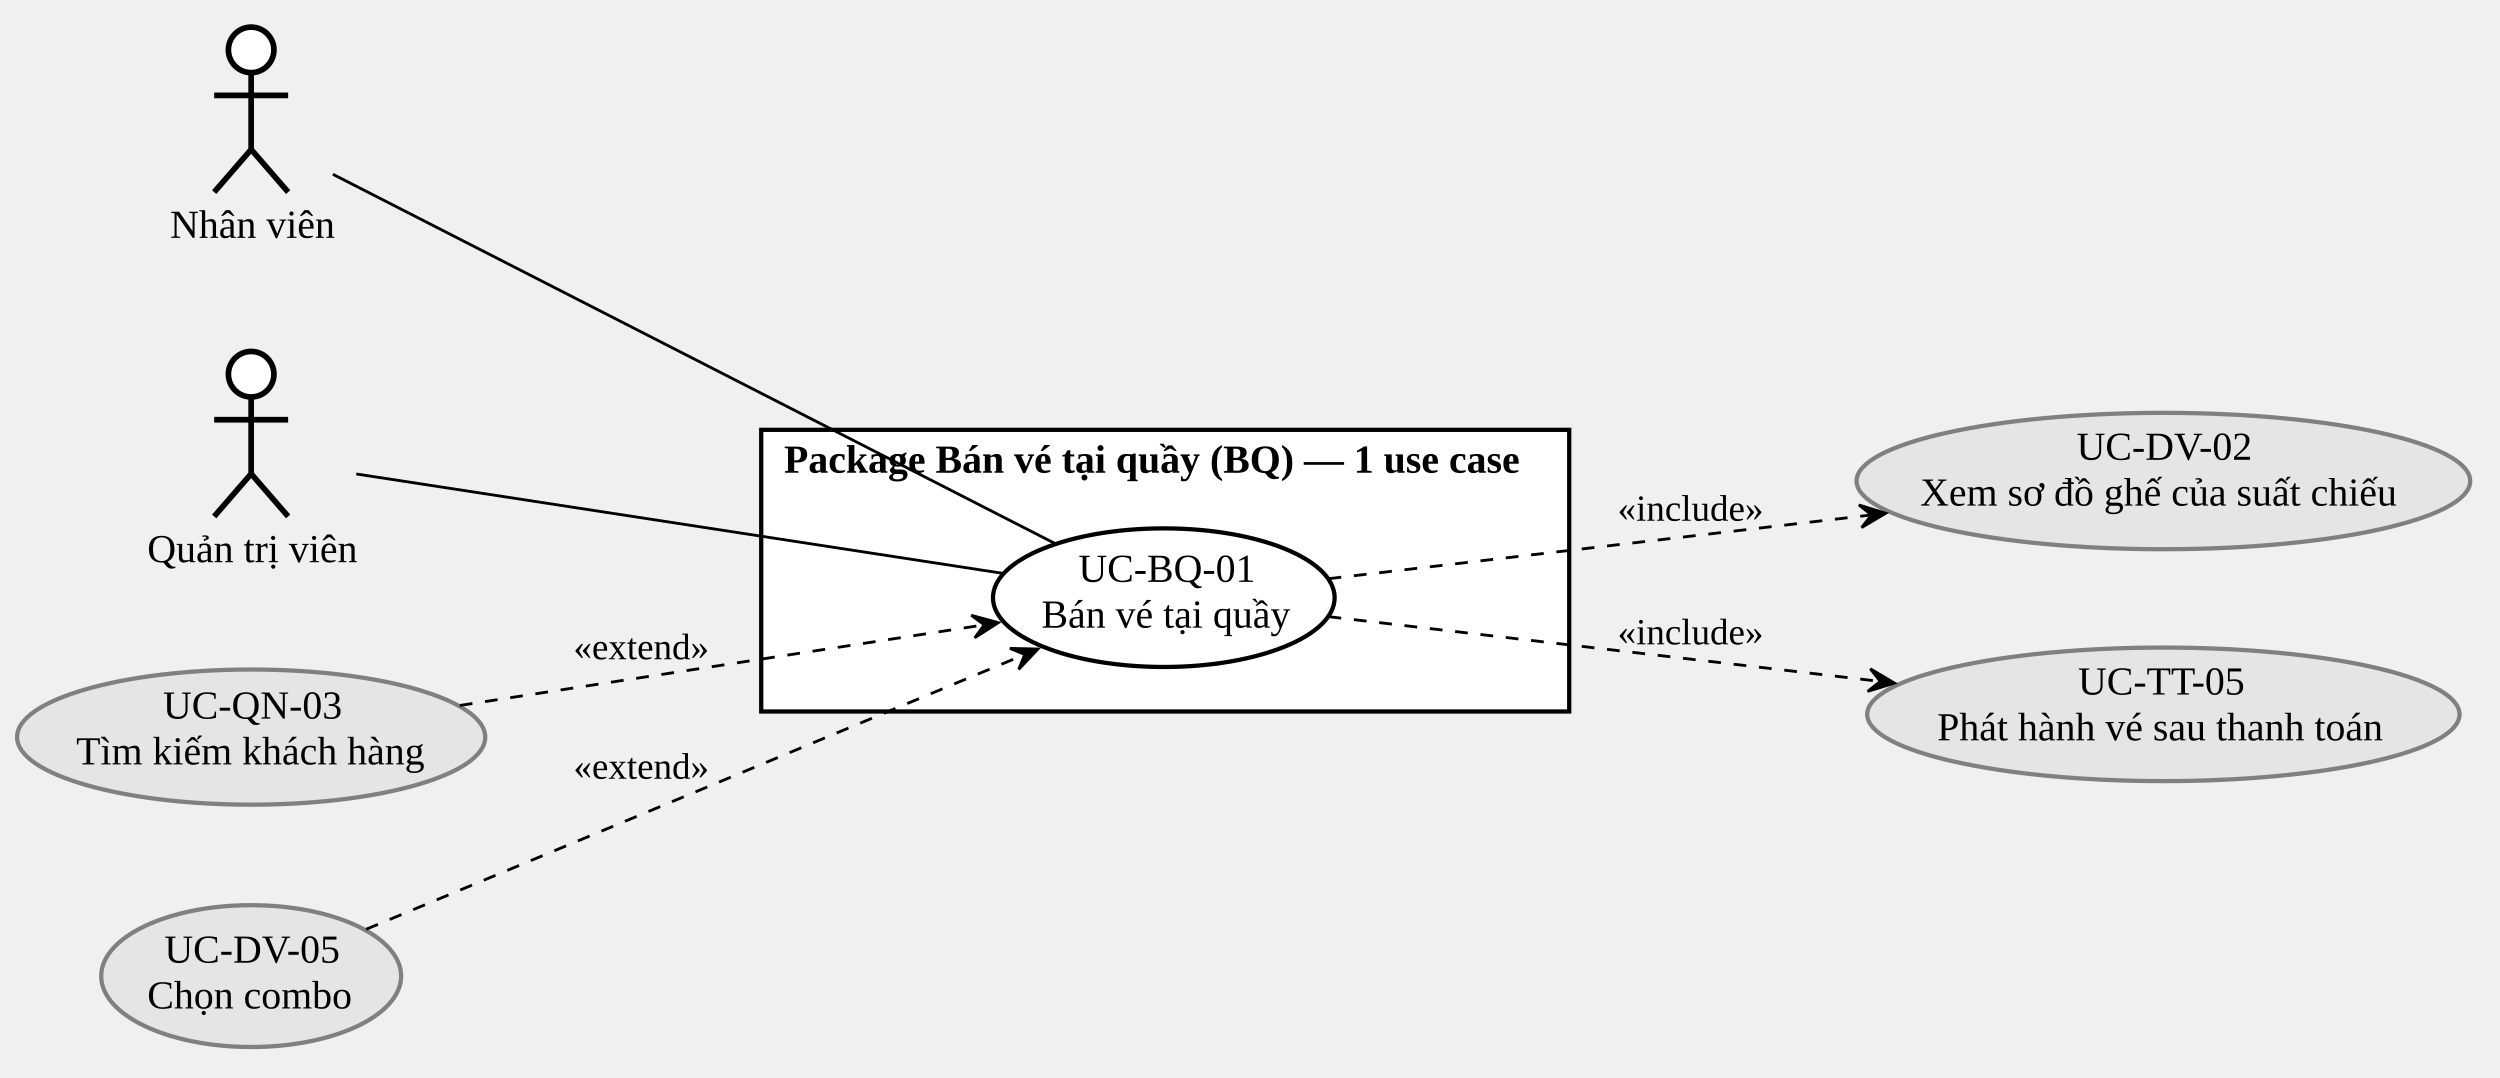
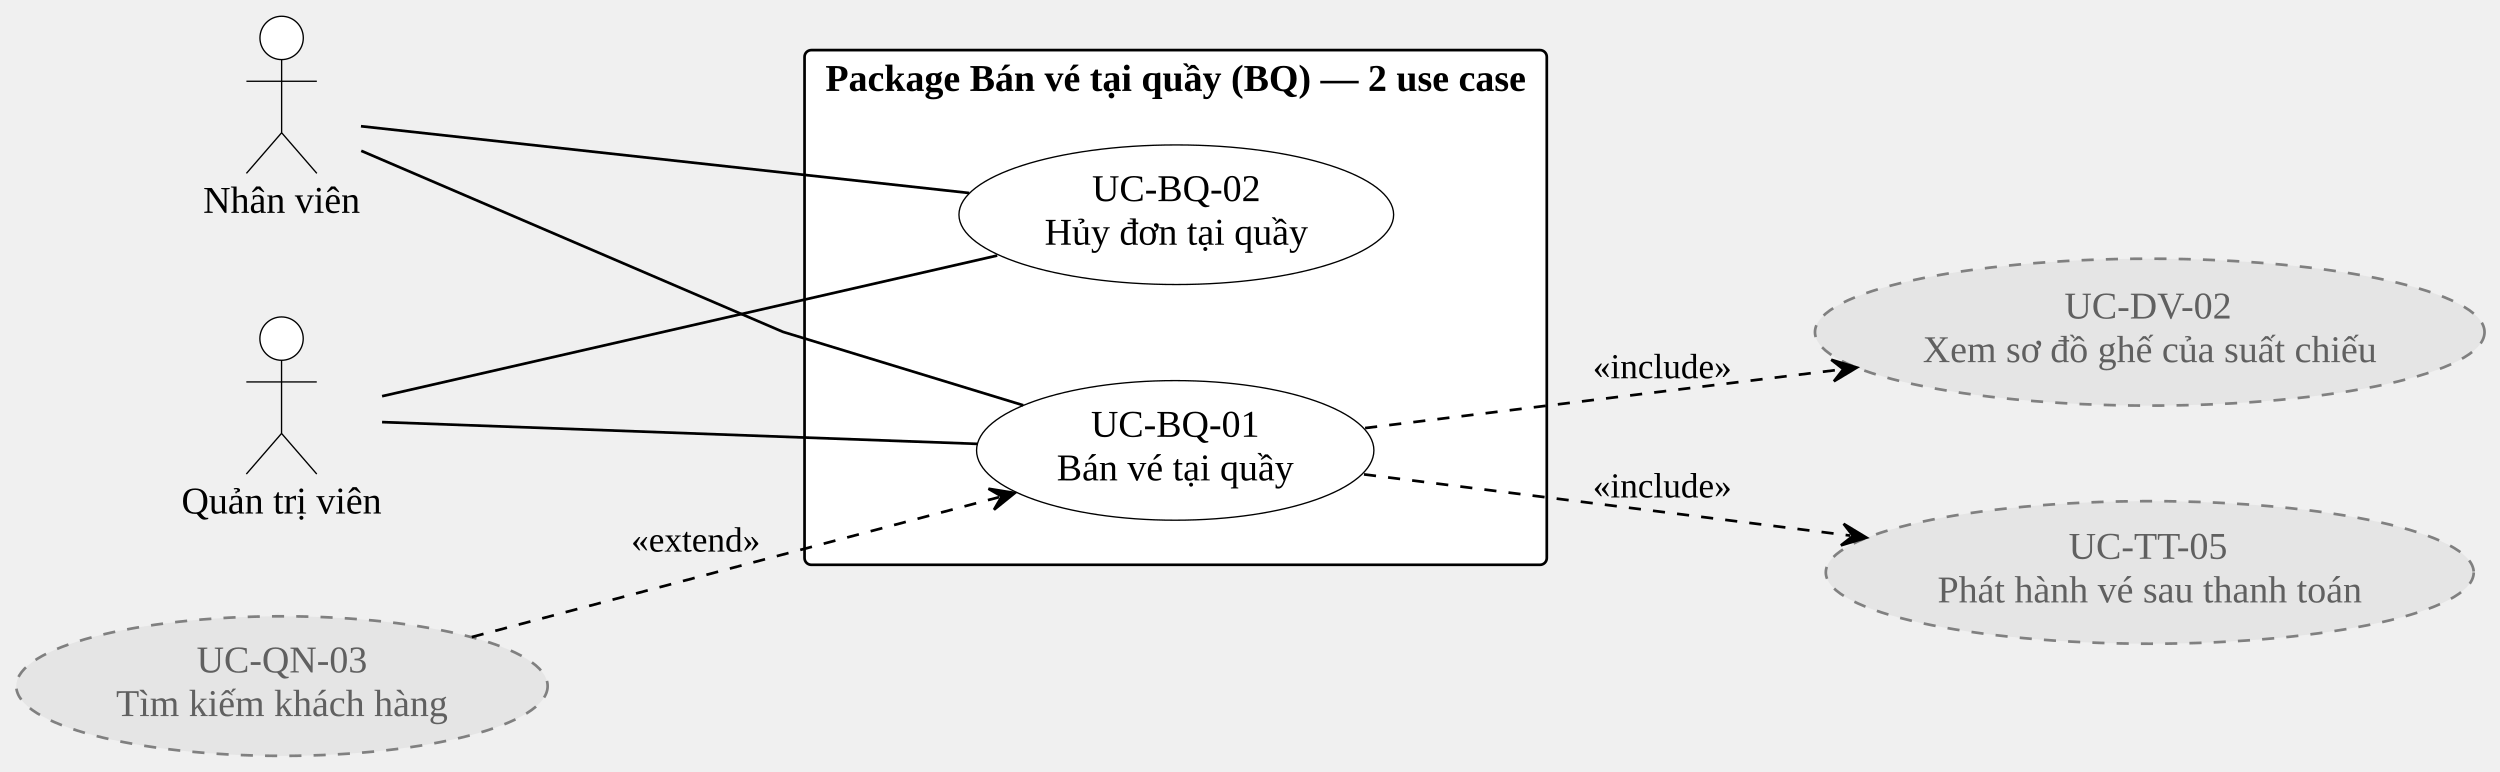
- <svg xmlns="http://www.w3.org/2000/svg" height="592.188" preserveAspectRatio="none" version="1.1" viewBox="0 0 1373 592" width="1373.438" overflow="hidden">
+ <svg xmlns="http://www.w3.org/2000/svg" contentStyleType="text/css" height="445.312px" preserveAspectRatio="none" style="width:1442px;height:445px;background:#FFFFFF;" version="1.1" viewBox="0 0 1442 445" width="1442.188px" zoomAndPan="magnify">
  <defs />
  <g>
-     <rect fill="#FFFFFF" height="154.688" style="stroke: #000000; stroke-width: 2.344;" width="443.75" x="418.062" y="236.062" />
-     <text fill="#000000" font-family="Times New Roman" font-size="21.875" font-weight="bold" lengthAdjust="spacingAndGlyphs" textLength="418.75" x="430.562" y="259.61">Package Bán vé tại quầy (BQ) — 1 use case</text>
-     <ellipse cx="639.162" cy="328.244" fill="#FFFFFF" rx="93.818" ry="38.057" style="stroke: #000000; stroke-width: 2.344;" />
-     <text fill="#000000" font-family="Times New Roman" font-size="21.875" lengthAdjust="spacingAndGlyphs" textLength="93.75" x="592.287" y="319.548">UC-BQ-01</text>
-     <text fill="#000000" font-family="Times New Roman" font-size="21.875" lengthAdjust="spacingAndGlyphs" textLength="134.375" x="571.974" y="344.702">Bán vé tại quầy</text>
-     <ellipse cx="137.938" cy="27.391" fill="#FFFFFF" rx="12.5" ry="12.5" style="stroke: #000000; stroke-width: 3.125;" />
-     <path d="M137.938,39.891 L137.938,82.078 M117.625,52.391 L158.25,52.391 M137.938,82.078 L117.625,105.516 M137.938,82.078 L158.25,105.516 " fill="none" style="stroke: #000000; stroke-width: 3.125;" />
-     <text fill="#000000" font-family="Times New Roman" font-size="21.875" lengthAdjust="spacingAndGlyphs" textLength="89.062" x="93.406" y="130.625">Nhân viên</text>
-     <ellipse cx="137.938" cy="205.516" fill="#FFFFFF" rx="12.5" ry="12.5" style="stroke: #000000; stroke-width: 3.125;" />
-     <path d="M137.938,218.016 L137.938,260.203 M117.625,230.516 L158.25,230.516 M137.938,260.203 L117.625,283.641 M137.938,260.203 L158.25,283.641 " fill="none" style="stroke: #000000; stroke-width: 3.125;" />
-     <text fill="#000000" font-family="Times New Roman" font-size="21.875" lengthAdjust="spacingAndGlyphs" textLength="114.062" x="80.906" y="308.75">Quản trị viên</text>
-     <ellipse cx="1188.13" cy="264.185" fill="#E5E5E5" rx="168.505" ry="37.451" style="stroke: #808080; stroke-width: 2.344;" />
-     <text fill="#000000" font-family="Times New Roman" font-size="21.875" lengthAdjust="spacingAndGlyphs" textLength="95.312" x="1140.473" y="252.524">UC-DV-02</text>
-     <text fill="#000000" font-family="Times New Roman" font-size="21.875" lengthAdjust="spacingAndGlyphs" textLength="267.188" x="1054.536" y="277.678">Xem sơ đồ ghế của suất chiếu</text>
-     <ellipse cx="1188.123" cy="392.316" fill="#E5E5E5" rx="162.654" ry="36.675" style="stroke: #808080; stroke-width: 2.344;" />
-     <text fill="#000000" font-family="Times New Roman" font-size="21.875" lengthAdjust="spacingAndGlyphs" textLength="93.75" x="1141.248" y="381.454">UC-TT-05</text>
-     <text fill="#000000" font-family="Times New Roman" font-size="21.875" lengthAdjust="spacingAndGlyphs" textLength="248.438" x="1063.904" y="406.608">Phát hành vé sau thanh toán</text>
-     <ellipse cx="137.938" cy="404.817" fill="#E5E5E5" rx="128.563" ry="37.114" style="stroke: #808080; stroke-width: 2.344;" />
-     <text fill="#000000" font-family="Times New Roman" font-size="21.875" lengthAdjust="spacingAndGlyphs" textLength="96.875" x="89.501" y="394.658">UC-QN-03</text>
-     <text fill="#000000" font-family="Times New Roman" font-size="21.875" lengthAdjust="spacingAndGlyphs" textLength="192.188" x="41.845" y="419.812">Tìm kiếm khách hàng</text>
-     <ellipse cx="137.938" cy="536.07" fill="#E5E5E5" rx="82.359" ry="38.945" style="stroke: #808080; stroke-width: 2.344;" />
-     <text fill="#000000" font-family="Times New Roman" font-size="21.875" lengthAdjust="spacingAndGlyphs" textLength="95.312" x="90.281" y="528.704">UC-DV-05</text>
-     <text fill="#000000" font-family="Times New Roman" font-size="21.875" lengthAdjust="spacingAndGlyphs" textLength="114.062" x="80.906" y="553.858">Chọn combo</text>
-     <path d="M182.828,95.719 C272.422,141.516 478.078,246.672 579.234,298.406 " fill="none" id="A_NV-UC_BQ_01" style="stroke: #000000; stroke-width: 1.562;" />
-     <path d="M195.672,260.312 C282.172,273.609 448.672,299.203 550.766,314.891 " fill="none" id="A_QTV-UC_BQ_01" style="stroke: #000000; stroke-width: 1.562;" />
-     <path d="M729.641,317.812 C810.25,308.344 930.938,294.188 1028.047,282.781 " fill="none" id="UC_BQ_01-UC_DV_02" style="stroke: #000000; stroke-width: 1.562; stroke-dasharray: 7.0,7.0;" />
-     <polygon fill="#000000" points="1035.609,281.891,1020.911,277.334,1027.851,282.807,1022.377,289.748,1035.609,281.891" style="stroke: #000000; stroke-width: 1.562;" />
-     <text fill="#000000" font-family="Times New Roman" font-size="20.312" lengthAdjust="spacingAndGlyphs" textLength="82.812" x="888.375" y="285.995">«include»</text>
-     <path d="M729.641,338.672 C811.562,348.297 934.891,362.766 1032.781,374.25 " fill="none" id="UC_BQ_01-UC_TT_05" style="stroke: #000000; stroke-width: 1.562; stroke-dasharray: 7.0,7.0;" />
-     <polygon fill="#000000" points="1040.422,375.156,1027.19,367.299,1032.663,374.24,1025.723,379.713,1040.422,375.156" style="stroke: #000000; stroke-width: 1.562;" />
-     <text fill="#000000" font-family="Times New Roman" font-size="20.312" lengthAdjust="spacingAndGlyphs" textLength="82.812" x="888.375" y="353.885">«include»</text>
-     <path d="M252.531,387.438 C339.406,374.078 458.156,355.828 540.719,343.141 " fill="none" id="UC_QN_03-UC_BQ_01" style="stroke: #000000; stroke-width: 1.562; stroke-dasharray: 7.0,7.0;" />
-     <polygon fill="#000000" points="548.266,341.969,533.419,337.92,540.543,343.152,535.312,350.276,548.266,341.969" style="stroke: #000000; stroke-width: 1.562;" />
-     <text fill="#000000" font-family="Times New Roman" font-size="20.312" lengthAdjust="spacingAndGlyphs" textLength="76.562" x="314.938" y="362.057">«extend»</text>
-     <path d="M201.078,510.359 C292.609,472.172 464.328,400.531 562.906,359.406 " fill="none" id="UC_DV_05-UC_BQ_01" style="stroke: #000000; stroke-width: 1.562; stroke-dasharray: 7.0,7.0;" />
-     <polygon fill="#000000" points="570.031,356.438,554.646,356.094,562.823,359.45,559.467,367.627,570.031,356.438" style="stroke: #000000; stroke-width: 1.562;" />
-     <text fill="#000000" font-family="Times New Roman" font-size="20.312" lengthAdjust="spacingAndGlyphs" textLength="76.562" x="314.938" y="427.682">«extend»</text>
+     <g id="cluster_PK">
+       <rect fill="#FFFFFF" height="296.875" rx="3.906" ry="3.906" style="stroke:#000000;stroke-width:1.562;" width="428.125" x="464.062" y="28.906" />
+       <text fill="#000000" font-family="Times New Roman" font-size="21.875" font-weight="bold" lengthAdjust="spacing" textLength="404.068" x="476.091" y="52.454">Package Bán vé tại quầy (BQ) — 2 use case</text>
+     </g>
+     <g id="elem_UC_BQ_01">
+       <ellipse cx="677.871" cy="259.792" fill="#FFFFFF" rx="114.59" ry="40.261" style="stroke:#000000;stroke-width:0.781;" />
+       <text fill="#000000" font-family="Times New Roman" font-size="21.875" lengthAdjust="spacing" textLength="97.22" x="629.262" y="251.935">UC-BQ-01</text>
+       <text fill="#000000" font-family="Times New Roman" font-size="21.875" lengthAdjust="spacing" textLength="136.676" x="609.534" y="277.089">Bán vé tại quầy</text>
+     </g>
+     <g id="elem_UC_BQ_02">
+       <ellipse cx="678.486" cy="123.855" fill="#FFFFFF" rx="125.361" ry="40.261" style="stroke:#000000;stroke-width:0.781;" />
+       <text fill="#000000" font-family="Times New Roman" font-size="21.875" lengthAdjust="spacing" textLength="97.22" x="629.875" y="115.998">UC-BQ-02</text>
+       <text fill="#000000" font-family="Times New Roman" font-size="21.875" lengthAdjust="spacing" textLength="151.907" x="602.532" y="141.152">Hủy đơn tại quầy</text>
+     </g>
+     <g id="elem_A_NV">
+       <ellipse cx="162.444" cy="21.875" fill="#FFFFFF" rx="12.5" ry="12.5" style="stroke:#000000;stroke-width:0.781;" />
+       <path d="M162.444,34.375 L162.444,76.562 M142.131,46.875 L182.756,46.875 M162.444,76.562 L142.131,100 M162.444,76.562 L182.756,100 " fill="none" style="stroke:#000000;stroke-width:0.781;" />
+       <text fill="#000000" font-family="Times New Roman" font-size="21.875" lengthAdjust="spacing" textLength="90.512" x="117.188" y="122.766">Nhân viên</text>
+     </g>
+     <g id="elem_A_QTV">
+       <ellipse cx="162.398" cy="195.312" fill="#FFFFFF" rx="12.5" ry="12.5" style="stroke:#000000;stroke-width:0.781;" />
+       <path d="M162.398,207.812 L162.398,250 M142.085,220.312 L182.71,220.312 M162.398,250 L142.085,273.438 M162.398,250 L182.71,273.438 " fill="none" style="stroke:#000000;stroke-width:0.781;" />
+       <text fill="#000000" font-family="Times New Roman" font-size="21.875" lengthAdjust="spacing" textLength="115.421" x="104.688" y="296.204">Quản trị viên</text>
+     </g>
+     <g id="elem_UC_DV_02">
+       <ellipse cx="1239.979" cy="191.589" fill="#E5E5E5" rx="193.104" ry="42.371" style="stroke:#808080;stroke-width:1.562;stroke-dasharray:7.0,7.0;" />
+       <text fill="#606060" font-family="Times New Roman" font-size="21.875" lengthAdjust="spacing" textLength="98.427" x="1190.765" y="183.733">UC-DV-02</text>
+       <text fill="#606060" font-family="Times New Roman" font-size="21.875" lengthAdjust="spacing" textLength="261.838" x="1109.06" y="208.887">Xem sơ đồ ghế của suất chiếu</text>
+     </g>
+     <g id="elem_UC_TT_05">
+       <ellipse cx="1239.982" cy="330.184" fill="#E5E5E5" rx="186.857" ry="41.121" style="stroke:#808080;stroke-width:1.562;stroke-dasharray:7.0,7.0;" />
+       <text fill="#606060" font-family="Times New Roman" font-size="21.875" lengthAdjust="spacing" textLength="93.556" x="1193.204" y="322.327">UC-TT-05</text>
+       <text fill="#606060" font-family="Times New Roman" font-size="21.875" lengthAdjust="spacing" textLength="244.823" x="1117.571" y="347.481">Phát hành vé sau thanh toán</text>
+     </g>
+     <g id="elem_UC_QN_03">
+       <ellipse cx="162.628" cy="395.729" fill="#E5E5E5" rx="153.253" ry="40.261" style="stroke:#808080;stroke-width:1.562;stroke-dasharray:7.0,7.0;" />
+       <text fill="#606060" font-family="Times New Roman" font-size="21.875" lengthAdjust="spacing" textLength="98.427" x="113.414" y="387.873">UC-QN-03</text>
+       <text fill="#606060" font-family="Times New Roman" font-size="21.875" lengthAdjust="spacing" textLength="191.353" x="66.951" y="413.027">Tìm kiếm khách hàng</text>
+     </g>
+     <g id="link_A_NV_UC_BQ_01">
+       <path d="M208.359,86.984 C289,121.609 451.562,191.406 451.562,191.406 C451.562,191.406 526.766,214.391 590.219,233.766 " fill="none" id="A_NV-UC_BQ_01" style="stroke:#000000;stroke-width:1.562;" />
+     </g>
+     <g id="link_A_NV_UC_BQ_02">
+       <path d="M208.203,72.812 C285.406,81.281 447.391,99.062 559.047,111.328 " fill="none" id="A_NV-UC_BQ_02" style="stroke:#000000;stroke-width:1.562;" />
+     </g>
+     <g id="link_A_QTV_UC_BQ_01">
+       <path d="M220.375,243.469 C302.672,246.484 457.547,252.141 563.812,256.031 " fill="none" id="A_QTV-UC_BQ_01" style="stroke:#000000;stroke-width:1.562;" />
+     </g>
+     <g id="link_A_QTV_UC_BQ_02">
+       <path d="M220.375,228.531 C305.656,209.031 468.891,171.703 575.203,147.391 " fill="none" id="A_QTV-UC_BQ_02" style="stroke:#000000;stroke-width:1.562;" />
+     </g>
+     <g id="link_UC_BQ_01_UC_DV_02">
+       <path d="M787.391,246.906 C867.766,237.016 969.773,224.458 1061.695,213.145 " fill="none" id="UC_BQ_01-to-UC_DV_02" style="stroke:#000000;stroke-width:1.562;stroke-dasharray:7.0,7.0;" />
+       <polygon fill="#000000" points="1071,212,1056.279,207.514,1063.246,212.954,1057.806,219.921,1071,212" style="stroke:#000000;stroke-width:1.562;" />
+       <text fill="#000000" font-family="Times New Roman" font-size="20.312" lengthAdjust="spacing" textLength="80.1" x="918.75" y="218.182">«include»</text>
+     </g>
+     <g id="link_UC_BQ_01_UC_TT_05">
+       <path d="M786.734,273.625 C868.781,283.953 974.058,297.204 1067.276,308.938 " fill="none" id="UC_BQ_01-to-UC_TT_05" style="stroke:#000000;stroke-width:1.562;stroke-dasharray:7.0,7.0;" />
+       <polygon fill="#000000" points="1076.578,310.109,1063.406,302.152,1068.827,309.134,1061.845,314.554,1076.578,310.109" style="stroke:#000000;stroke-width:1.562;" />
+       <text fill="#000000" font-family="Times New Roman" font-size="20.312" lengthAdjust="spacing" textLength="80.1" x="918.75" y="286.932">«include»</text>
+     </g>
+     <g id="link_UC_QN_03_UC_BQ_01">
+       <path d="M272.125,367.438 C365.078,342.781 488.595,310.014 576.282,286.748 " fill="none" id="UC_QN_03-to-UC_BQ_01" style="stroke:#000000;stroke-width:1.562;stroke-dasharray:7.0,7.0;" />
+       <polygon fill="#000000" points="585.344,284.344,570.149,281.909,577.793,286.347,573.354,293.991,585.344,284.344" style="stroke:#000000;stroke-width:1.562;" />
+       <text fill="#000000" font-family="Times New Roman" font-size="20.312" lengthAdjust="spacing" textLength="74.456" x="364.062" y="318.182">«extend»</text>
+     </g>
  </g>
</svg>
